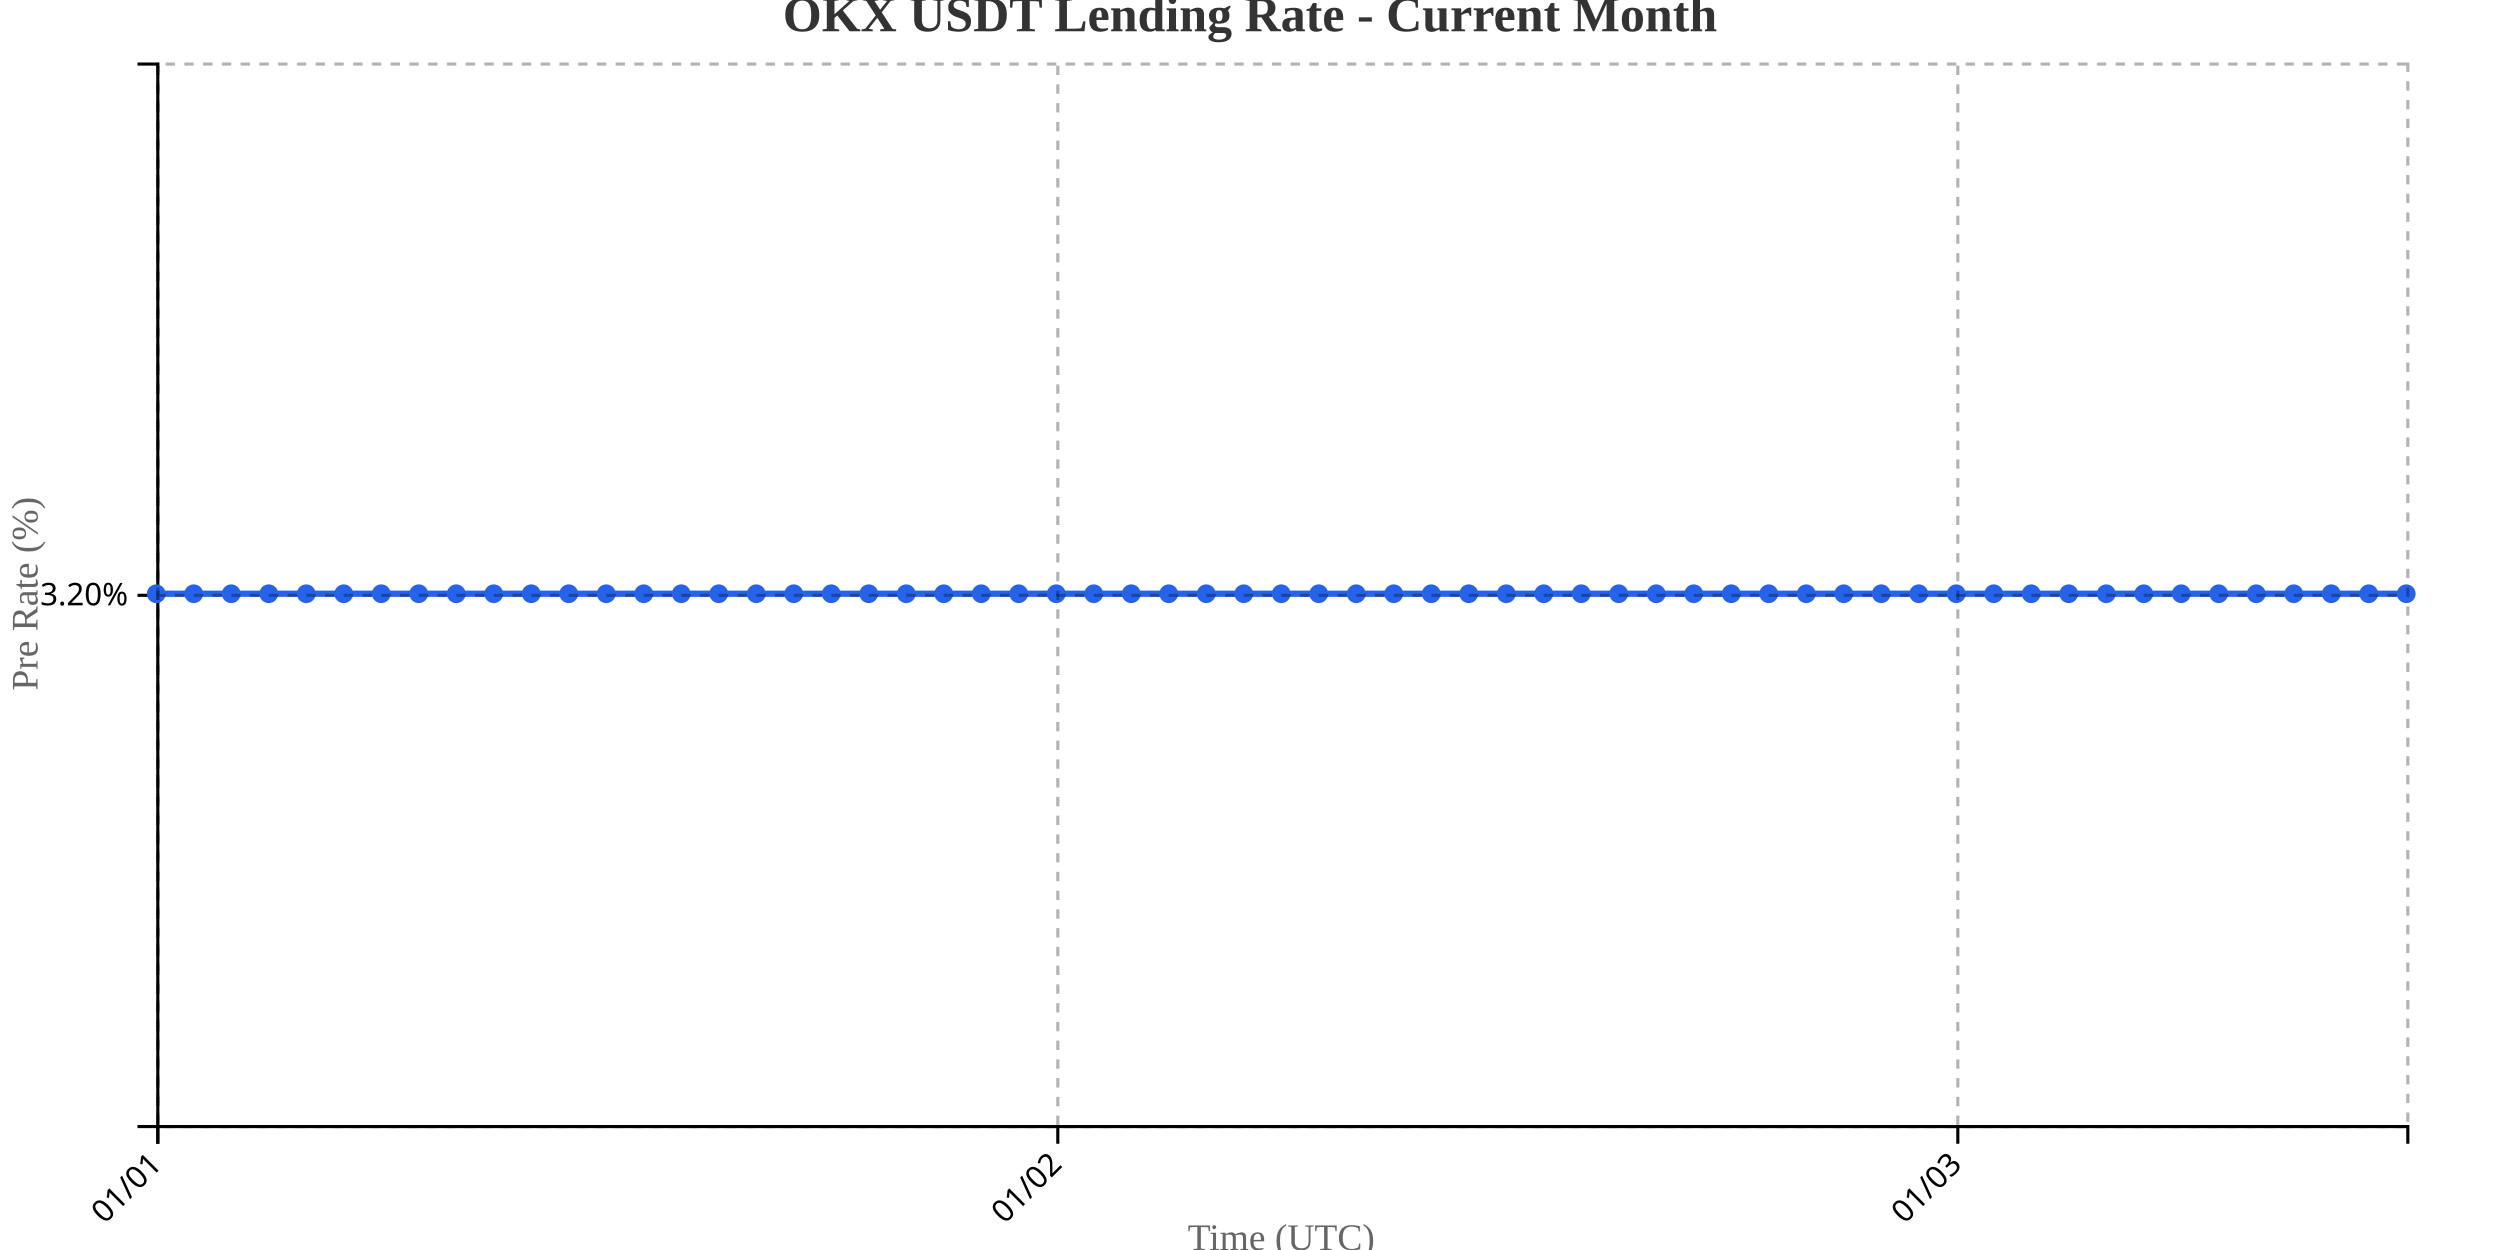
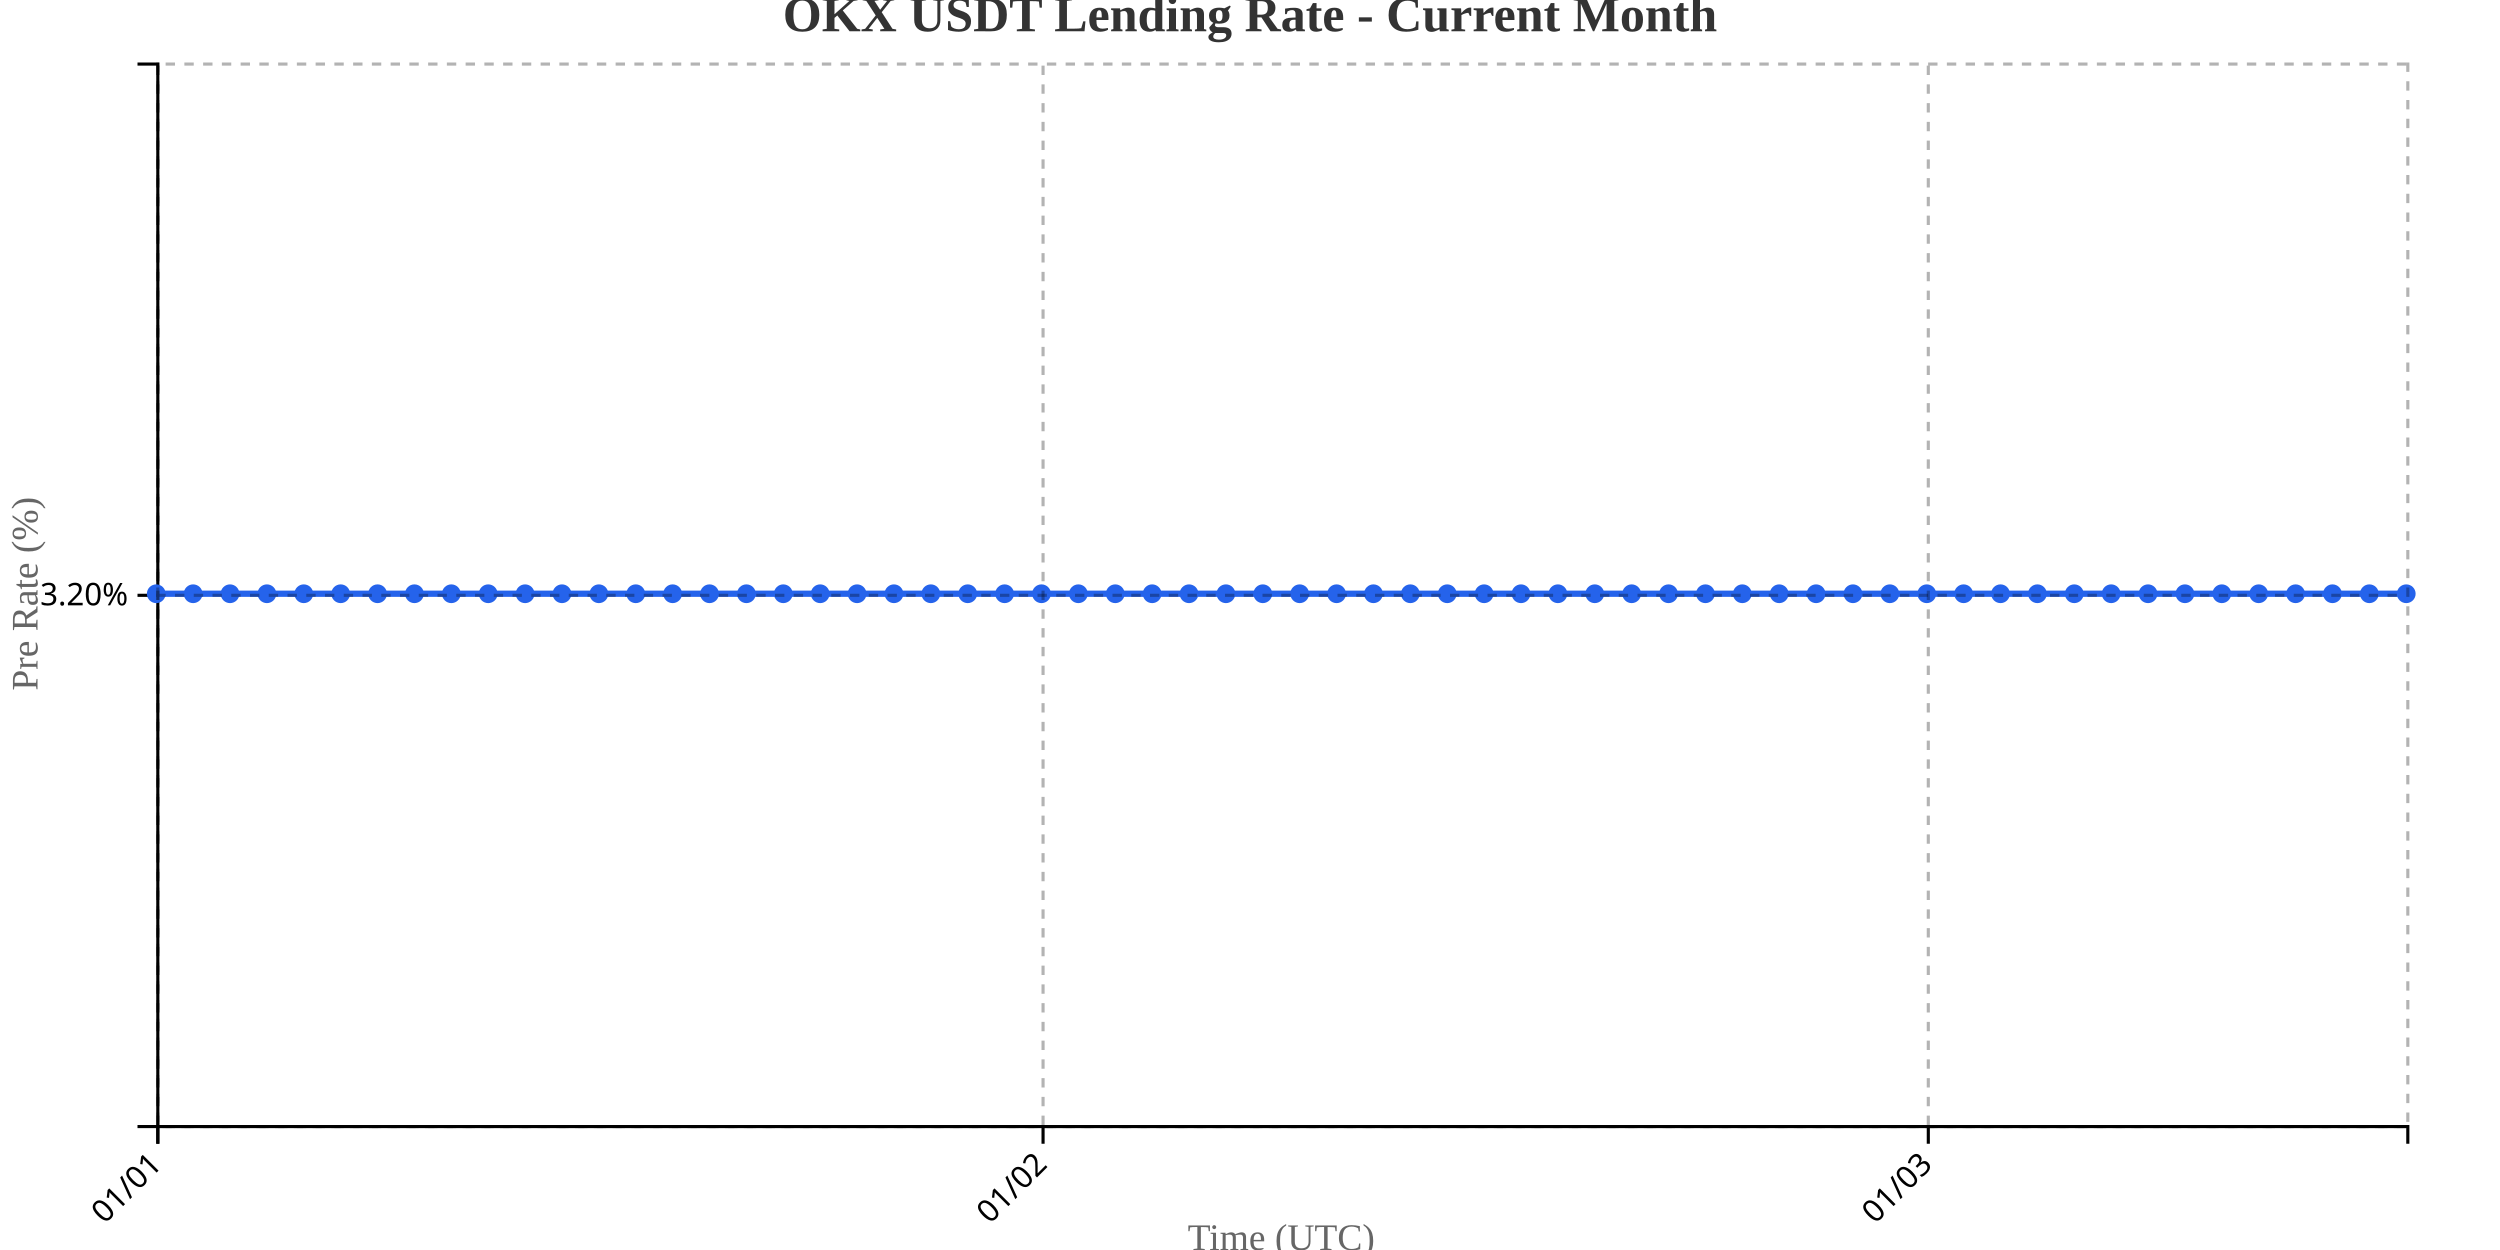
<svg xmlns="http://www.w3.org/2000/svg" width="800" height="400">
  <g transform="translate(50,20)">
    <g transform="translate(0,340)" fill="none" font-size="10" font-family="sans-serif" text-anchor="middle">
      <path class="domain" stroke="currentColor" d="M0.5,6V0.5H720.5V6" />
      <g class="tick" opacity="1" transform="translate(0.5,0)">
        <line stroke="currentColor" y2="6" />
        <text fill="currentColor" y="9" dy=".15em" style="text-anchor: end;" dx="-.8em" transform="rotate(-45)">01/01</text>
      </g>
-       <g class="tick" opacity="1" transform="translate(288.5,0)">
+       <g class="tick" opacity="1" transform="translate(283.7787,0)">
        <line stroke="currentColor" y2="6" />
        <text fill="currentColor" y="9" dy=".15em" style="text-anchor: end;" dx="-.8em" transform="rotate(-45)">01/02</text>
      </g>
-       <g class="tick" opacity="1" transform="translate(576.5,0)">
+       <g class="tick" opacity="1" transform="translate(567.0574,0)">
        <line stroke="currentColor" y2="6" />
        <text fill="currentColor" y="9" dy=".15em" style="text-anchor: end;" dx="-.8em" transform="rotate(-45)">01/03</text>
      </g>
    </g>
    <g fill="none" font-size="10" font-family="sans-serif" text-anchor="end">
      <path class="domain" stroke="currentColor" d="M-6,340.5H0.5V0.5H-6" />
      <g class="tick" opacity="1" transform="translate(0,170.5)">
        <line stroke="currentColor" x2="-6" />
        <text fill="currentColor" x="-9" dy="0.32em">3.20%</text>
      </g>
    </g>
    <text transform="rotate(-90)" y="-50" x="-170" dy="1em" style="text-anchor: middle; font-size: 12px; fill: #666;">Pre Rate (%)</text>
    <text transform="translate(360, 380)" style="text-anchor: middle; font-size: 12px; fill: #666;">Time (UTC)</text>
-     <path fill="none" stroke="#2563eb" stroke-width="2" d="M0,170C4,170,8,170,12,170C16,170,20,170,24,170C28,170,32,170,36,170C40,170,44,170,48,170C52,170,56,170,60,170C64,170,68,170,72,170C76,170,80,170,84,170C88,170,92,170,96,170C100,170,104,170,108,170C112,170,116,170,120,170C124,170,128,170,132,170C136,170,140,170,144,170C148,170,152,170,156,170C160,170,164,170,168,170C172,170,176,170,180,170C184,170,188,170,192,170C196,170,200,170,204,170C208,170,212,170,216,170C220,170,224,170,228,170C232,170,236,170,240,170C244,170,248,170,252,170C256,170,260,170,264,170C268,170,272,170,276,170C280,170,284,170,288,170C292,170,296,170,300,170C304,170,308,170,312,170C316,170,320,170,324,170C328,170,332,170,336,170C340,170,344,170,348,170C352,170,356,170,360,170C364,170,368,170,372,170C376,170,380,170,384,170C388,170,392,170,396,170C400,170,404,170,408,170C412,170,416,170,420,170C424,170,428,170,432,170C436,170,440,170,444,170C448,170,452,170,456,170C460,170,464,170,468,170C472,170,476,170,480,170C484,170,488,170,492,170C496,170,500,170,504,170C508,170,512,170,516,170C520,170,524,170,528,170C532,170,536,170,540,170C544,170,548,170,552,170C556,170,560,170,564,170C568,170,572,170,576,170C580,170,584,170,588,170C592,170,596,170,600,170C604,170,608,170,612,170C616,170,620,170,624,170C628,170,632,170,636,170C640,170,644,170,648,170C652,170,656,170,660,170C664,170,668,170,672,170C676,170,680,170,684,170C688,170,692,170,696,170C700,170,704,170,708,170C712,170,716,170,720,170" />
+     <path fill="none" stroke="#2563eb" stroke-width="2" d="M0,170C3.934,170,7.869,170,11.803,170C15.738,170,19.672,170,23.607,170C27.541,170,31.475,170,35.41,170C39.344,170,43.279,170,47.213,170C51.148,170,55.082,170,59.016,170C62.951,170,66.885,170,70.82,170C74.754,170,78.689,170,82.623,170C86.557,170,90.492,170,94.426,170C98.361,170,102.295,170,106.23,170C110.164,170,114.098,170,118.033,170C121.967,170,125.902,170,129.836,170C133.77,170,137.705,170,141.639,170C145.574,170,149.508,170,153.443,170C157.377,170,161.311,170,165.246,170C169.18,170,173.115,170,177.049,170C180.984,170,184.918,170,188.852,170C192.787,170,196.721,170,200.656,170C204.59,170,208.525,170,212.459,170C216.393,170,220.328,170,224.262,170C228.197,170,232.131,170,236.066,170C240,170,243.934,170,247.869,170C251.803,170,255.738,170,259.672,170C263.607,170,267.541,170,271.475,170C275.41,170,279.344,170,283.279,170C287.213,170,291.148,170,295.082,170C299.016,170,302.951,170,306.885,170C310.82,170,314.754,170,318.689,170C322.623,170,326.557,170,330.492,170C334.426,170,338.361,170,342.295,170C346.23,170,350.164,170,354.098,170C358.033,170,361.967,170,365.902,170C369.836,170,373.77,170,377.705,170C381.639,170,385.574,170,389.508,170C393.443,170,397.377,170,401.311,170C405.246,170,409.18,170,413.115,170C417.049,170,420.984,170,424.918,170C428.852,170,432.787,170,436.721,170C440.656,170,444.59,170,448.525,170C452.459,170,456.393,170,460.328,170C464.262,170,468.197,170,472.131,170C476.066,170,480,170,483.934,170C487.869,170,491.803,170,495.738,170C499.672,170,503.607,170,507.541,170C511.475,170,515.41,170,519.344,170C523.279,170,527.213,170,531.148,170C535.082,170,539.016,170,542.951,170C546.885,170,550.82,170,554.754,170C558.689,170,562.623,170,566.557,170C570.492,170,574.426,170,578.361,170C582.295,170,586.23,170,590.164,170C594.098,170,598.033,170,601.967,170C605.902,170,609.836,170,613.77,170C617.705,170,621.639,170,625.574,170C629.508,170,633.443,170,637.377,170C641.311,170,645.246,170,649.18,170C653.115,170,657.049,170,660.984,170C664.918,170,668.852,170,672.787,170C676.721,170,680.656,170,684.59,170C688.525,170,692.459,170,696.393,170C700.328,170,704.262,170,708.197,170C712.131,170,716.066,170,720,170" />
    <circle class="dot" cx="0" cy="170" r="3" fill="#2563eb" />
-     <circle class="dot" cx="12" cy="170" r="3" fill="#2563eb" />
-     <circle class="dot" cx="24" cy="170" r="3" fill="#2563eb" />
-     <circle class="dot" cx="36" cy="170" r="3" fill="#2563eb" />
-     <circle class="dot" cx="48" cy="170" r="3" fill="#2563eb" />
-     <circle class="dot" cx="60" cy="170" r="3" fill="#2563eb" />
-     <circle class="dot" cx="72" cy="170" r="3" fill="#2563eb" />
-     <circle class="dot" cx="84" cy="170" r="3" fill="#2563eb" />
-     <circle class="dot" cx="96" cy="170" r="3" fill="#2563eb" />
-     <circle class="dot" cx="108" cy="170" r="3" fill="#2563eb" />
-     <circle class="dot" cx="120" cy="170" r="3" fill="#2563eb" />
-     <circle class="dot" cx="132" cy="170" r="3" fill="#2563eb" />
-     <circle class="dot" cx="144" cy="170" r="3" fill="#2563eb" />
-     <circle class="dot" cx="156" cy="170" r="3" fill="#2563eb" />
-     <circle class="dot" cx="168" cy="170" r="3" fill="#2563eb" />
-     <circle class="dot" cx="180" cy="170" r="3" fill="#2563eb" />
-     <circle class="dot" cx="192" cy="170" r="3" fill="#2563eb" />
-     <circle class="dot" cx="204" cy="170" r="3" fill="#2563eb" />
-     <circle class="dot" cx="216" cy="170" r="3" fill="#2563eb" />
-     <circle class="dot" cx="228" cy="170" r="3" fill="#2563eb" />
-     <circle class="dot" cx="240" cy="170" r="3" fill="#2563eb" />
-     <circle class="dot" cx="252" cy="170" r="3" fill="#2563eb" />
-     <circle class="dot" cx="264" cy="170" r="3" fill="#2563eb" />
-     <circle class="dot" cx="276" cy="170" r="3" fill="#2563eb" />
-     <circle class="dot" cx="288" cy="170" r="3" fill="#2563eb" />
-     <circle class="dot" cx="300" cy="170" r="3" fill="#2563eb" />
-     <circle class="dot" cx="312" cy="170" r="3" fill="#2563eb" />
-     <circle class="dot" cx="324" cy="170" r="3" fill="#2563eb" />
-     <circle class="dot" cx="336" cy="170" r="3" fill="#2563eb" />
-     <circle class="dot" cx="348" cy="170" r="3" fill="#2563eb" />
-     <circle class="dot" cx="360" cy="170" r="3" fill="#2563eb" />
-     <circle class="dot" cx="372" cy="170" r="3" fill="#2563eb" />
-     <circle class="dot" cx="384" cy="170" r="3" fill="#2563eb" />
-     <circle class="dot" cx="396" cy="170" r="3" fill="#2563eb" />
-     <circle class="dot" cx="408" cy="170" r="3" fill="#2563eb" />
-     <circle class="dot" cx="420" cy="170" r="3" fill="#2563eb" />
-     <circle class="dot" cx="432" cy="170" r="3" fill="#2563eb" />
-     <circle class="dot" cx="444" cy="170" r="3" fill="#2563eb" />
-     <circle class="dot" cx="456" cy="170" r="3" fill="#2563eb" />
-     <circle class="dot" cx="468" cy="170" r="3" fill="#2563eb" />
-     <circle class="dot" cx="480" cy="170" r="3" fill="#2563eb" />
-     <circle class="dot" cx="492" cy="170" r="3" fill="#2563eb" />
-     <circle class="dot" cx="504" cy="170" r="3" fill="#2563eb" />
-     <circle class="dot" cx="516" cy="170" r="3" fill="#2563eb" />
-     <circle class="dot" cx="528" cy="170" r="3" fill="#2563eb" />
-     <circle class="dot" cx="540" cy="170" r="3" fill="#2563eb" />
-     <circle class="dot" cx="552" cy="170" r="3" fill="#2563eb" />
-     <circle class="dot" cx="564" cy="170" r="3" fill="#2563eb" />
-     <circle class="dot" cx="576" cy="170" r="3" fill="#2563eb" />
-     <circle class="dot" cx="588" cy="170" r="3" fill="#2563eb" />
-     <circle class="dot" cx="600" cy="170" r="3" fill="#2563eb" />
-     <circle class="dot" cx="612" cy="170" r="3" fill="#2563eb" />
-     <circle class="dot" cx="624" cy="170" r="3" fill="#2563eb" />
-     <circle class="dot" cx="636" cy="170" r="3" fill="#2563eb" />
-     <circle class="dot" cx="648" cy="170" r="3" fill="#2563eb" />
-     <circle class="dot" cx="660" cy="170" r="3" fill="#2563eb" />
-     <circle class="dot" cx="672" cy="170" r="3" fill="#2563eb" />
-     <circle class="dot" cx="684" cy="170" r="3" fill="#2563eb" />
-     <circle class="dot" cx="696" cy="170" r="3" fill="#2563eb" />
-     <circle class="dot" cx="708" cy="170" r="3" fill="#2563eb" />
+     <circle class="dot" cx="11.803" cy="170" r="3" fill="#2563eb" />
+     <circle class="dot" cx="23.607" cy="170" r="3" fill="#2563eb" />
+     <circle class="dot" cx="35.41" cy="170" r="3" fill="#2563eb" />
+     <circle class="dot" cx="47.213" cy="170" r="3" fill="#2563eb" />
+     <circle class="dot" cx="59.016" cy="170" r="3" fill="#2563eb" />
+     <circle class="dot" cx="70.82" cy="170" r="3" fill="#2563eb" />
+     <circle class="dot" cx="82.623" cy="170" r="3" fill="#2563eb" />
+     <circle class="dot" cx="94.426" cy="170" r="3" fill="#2563eb" />
+     <circle class="dot" cx="106.23" cy="170" r="3" fill="#2563eb" />
+     <circle class="dot" cx="118.033" cy="170" r="3" fill="#2563eb" />
+     <circle class="dot" cx="129.836" cy="170" r="3" fill="#2563eb" />
+     <circle class="dot" cx="141.639" cy="170" r="3" fill="#2563eb" />
+     <circle class="dot" cx="153.443" cy="170" r="3" fill="#2563eb" />
+     <circle class="dot" cx="165.246" cy="170" r="3" fill="#2563eb" />
+     <circle class="dot" cx="177.049" cy="170" r="3" fill="#2563eb" />
+     <circle class="dot" cx="188.852" cy="170" r="3" fill="#2563eb" />
+     <circle class="dot" cx="200.656" cy="170" r="3" fill="#2563eb" />
+     <circle class="dot" cx="212.459" cy="170" r="3" fill="#2563eb" />
+     <circle class="dot" cx="224.262" cy="170" r="3" fill="#2563eb" />
+     <circle class="dot" cx="236.066" cy="170" r="3" fill="#2563eb" />
+     <circle class="dot" cx="247.869" cy="170" r="3" fill="#2563eb" />
+     <circle class="dot" cx="259.672" cy="170" r="3" fill="#2563eb" />
+     <circle class="dot" cx="271.475" cy="170" r="3" fill="#2563eb" />
+     <circle class="dot" cx="283.279" cy="170" r="3" fill="#2563eb" />
+     <circle class="dot" cx="295.082" cy="170" r="3" fill="#2563eb" />
+     <circle class="dot" cx="306.885" cy="170" r="3" fill="#2563eb" />
+     <circle class="dot" cx="318.689" cy="170" r="3" fill="#2563eb" />
+     <circle class="dot" cx="330.492" cy="170" r="3" fill="#2563eb" />
+     <circle class="dot" cx="342.295" cy="170" r="3" fill="#2563eb" />
+     <circle class="dot" cx="354.098" cy="170" r="3" fill="#2563eb" />
+     <circle class="dot" cx="365.902" cy="170" r="3" fill="#2563eb" />
+     <circle class="dot" cx="377.705" cy="170" r="3" fill="#2563eb" />
+     <circle class="dot" cx="389.508" cy="170" r="3" fill="#2563eb" />
+     <circle class="dot" cx="401.311" cy="170" r="3" fill="#2563eb" />
+     <circle class="dot" cx="413.115" cy="170" r="3" fill="#2563eb" />
+     <circle class="dot" cx="424.918" cy="170" r="3" fill="#2563eb" />
+     <circle class="dot" cx="436.721" cy="170" r="3" fill="#2563eb" />
+     <circle class="dot" cx="448.525" cy="170" r="3" fill="#2563eb" />
+     <circle class="dot" cx="460.328" cy="170" r="3" fill="#2563eb" />
+     <circle class="dot" cx="472.131" cy="170" r="3" fill="#2563eb" />
+     <circle class="dot" cx="483.934" cy="170" r="3" fill="#2563eb" />
+     <circle class="dot" cx="495.738" cy="170" r="3" fill="#2563eb" />
+     <circle class="dot" cx="507.541" cy="170" r="3" fill="#2563eb" />
+     <circle class="dot" cx="519.344" cy="170" r="3" fill="#2563eb" />
+     <circle class="dot" cx="531.148" cy="170" r="3" fill="#2563eb" />
+     <circle class="dot" cx="542.951" cy="170" r="3" fill="#2563eb" />
+     <circle class="dot" cx="554.754" cy="170" r="3" fill="#2563eb" />
+     <circle class="dot" cx="566.557" cy="170" r="3" fill="#2563eb" />
+     <circle class="dot" cx="578.361" cy="170" r="3" fill="#2563eb" />
+     <circle class="dot" cx="590.164" cy="170" r="3" fill="#2563eb" />
+     <circle class="dot" cx="601.967" cy="170" r="3" fill="#2563eb" />
+     <circle class="dot" cx="613.77" cy="170" r="3" fill="#2563eb" />
+     <circle class="dot" cx="625.574" cy="170" r="3" fill="#2563eb" />
+     <circle class="dot" cx="637.377" cy="170" r="3" fill="#2563eb" />
+     <circle class="dot" cx="649.18" cy="170" r="3" fill="#2563eb" />
+     <circle class="dot" cx="660.984" cy="170" r="3" fill="#2563eb" />
+     <circle class="dot" cx="672.787" cy="170" r="3" fill="#2563eb" />
+     <circle class="dot" cx="684.59" cy="170" r="3" fill="#2563eb" />
+     <circle class="dot" cx="696.393" cy="170" r="3" fill="#2563eb" />
+     <circle class="dot" cx="708.197" cy="170" r="3" fill="#2563eb" />
    <circle class="dot" cx="720" cy="170" r="3" fill="#2563eb" />
    <g class="grid" transform="translate(0,340)" fill="none" font-size="10" font-family="sans-serif" text-anchor="middle" style="stroke-dasharray: 3,3; opacity: 0.3;">
      <path class="domain" stroke="currentColor" d="M0.5,-340V0.5H720.5V-340" />
      <g class="tick" opacity="1" transform="translate(0.5,0)">
        <line stroke="currentColor" y2="-340" />
        <text fill="currentColor" y="3" dy="0.71em" />
      </g>
-       <g class="tick" opacity="1" transform="translate(288.5,0)">
+       <g class="tick" opacity="1" transform="translate(283.7787,0)">
        <line stroke="currentColor" y2="-340" />
        <text fill="currentColor" y="3" dy="0.71em" />
      </g>
-       <g class="tick" opacity="1" transform="translate(576.5,0)">
+       <g class="tick" opacity="1" transform="translate(567.0574,0)">
        <line stroke="currentColor" y2="-340" />
        <text fill="currentColor" y="3" dy="0.71em" />
      </g>
    </g>
    <g class="grid" fill="none" font-size="10" font-family="sans-serif" text-anchor="end" style="stroke-dasharray: 3,3; opacity: 0.3;">
      <path class="domain" stroke="currentColor" d="M720,340.5H0.5V0.5H720" />
      <g class="tick" opacity="1" transform="translate(0,170.5)">
        <line stroke="currentColor" x2="720" />
        <text fill="currentColor" x="-3" dy="0.32em" />
      </g>
    </g>
  </g>
  <text x="400" y="10" text-anchor="middle" style="font-size: 16px; font-weight: bold; fill: #333;">OKX USDT Lending Rate - Current Month</text>
</svg>
